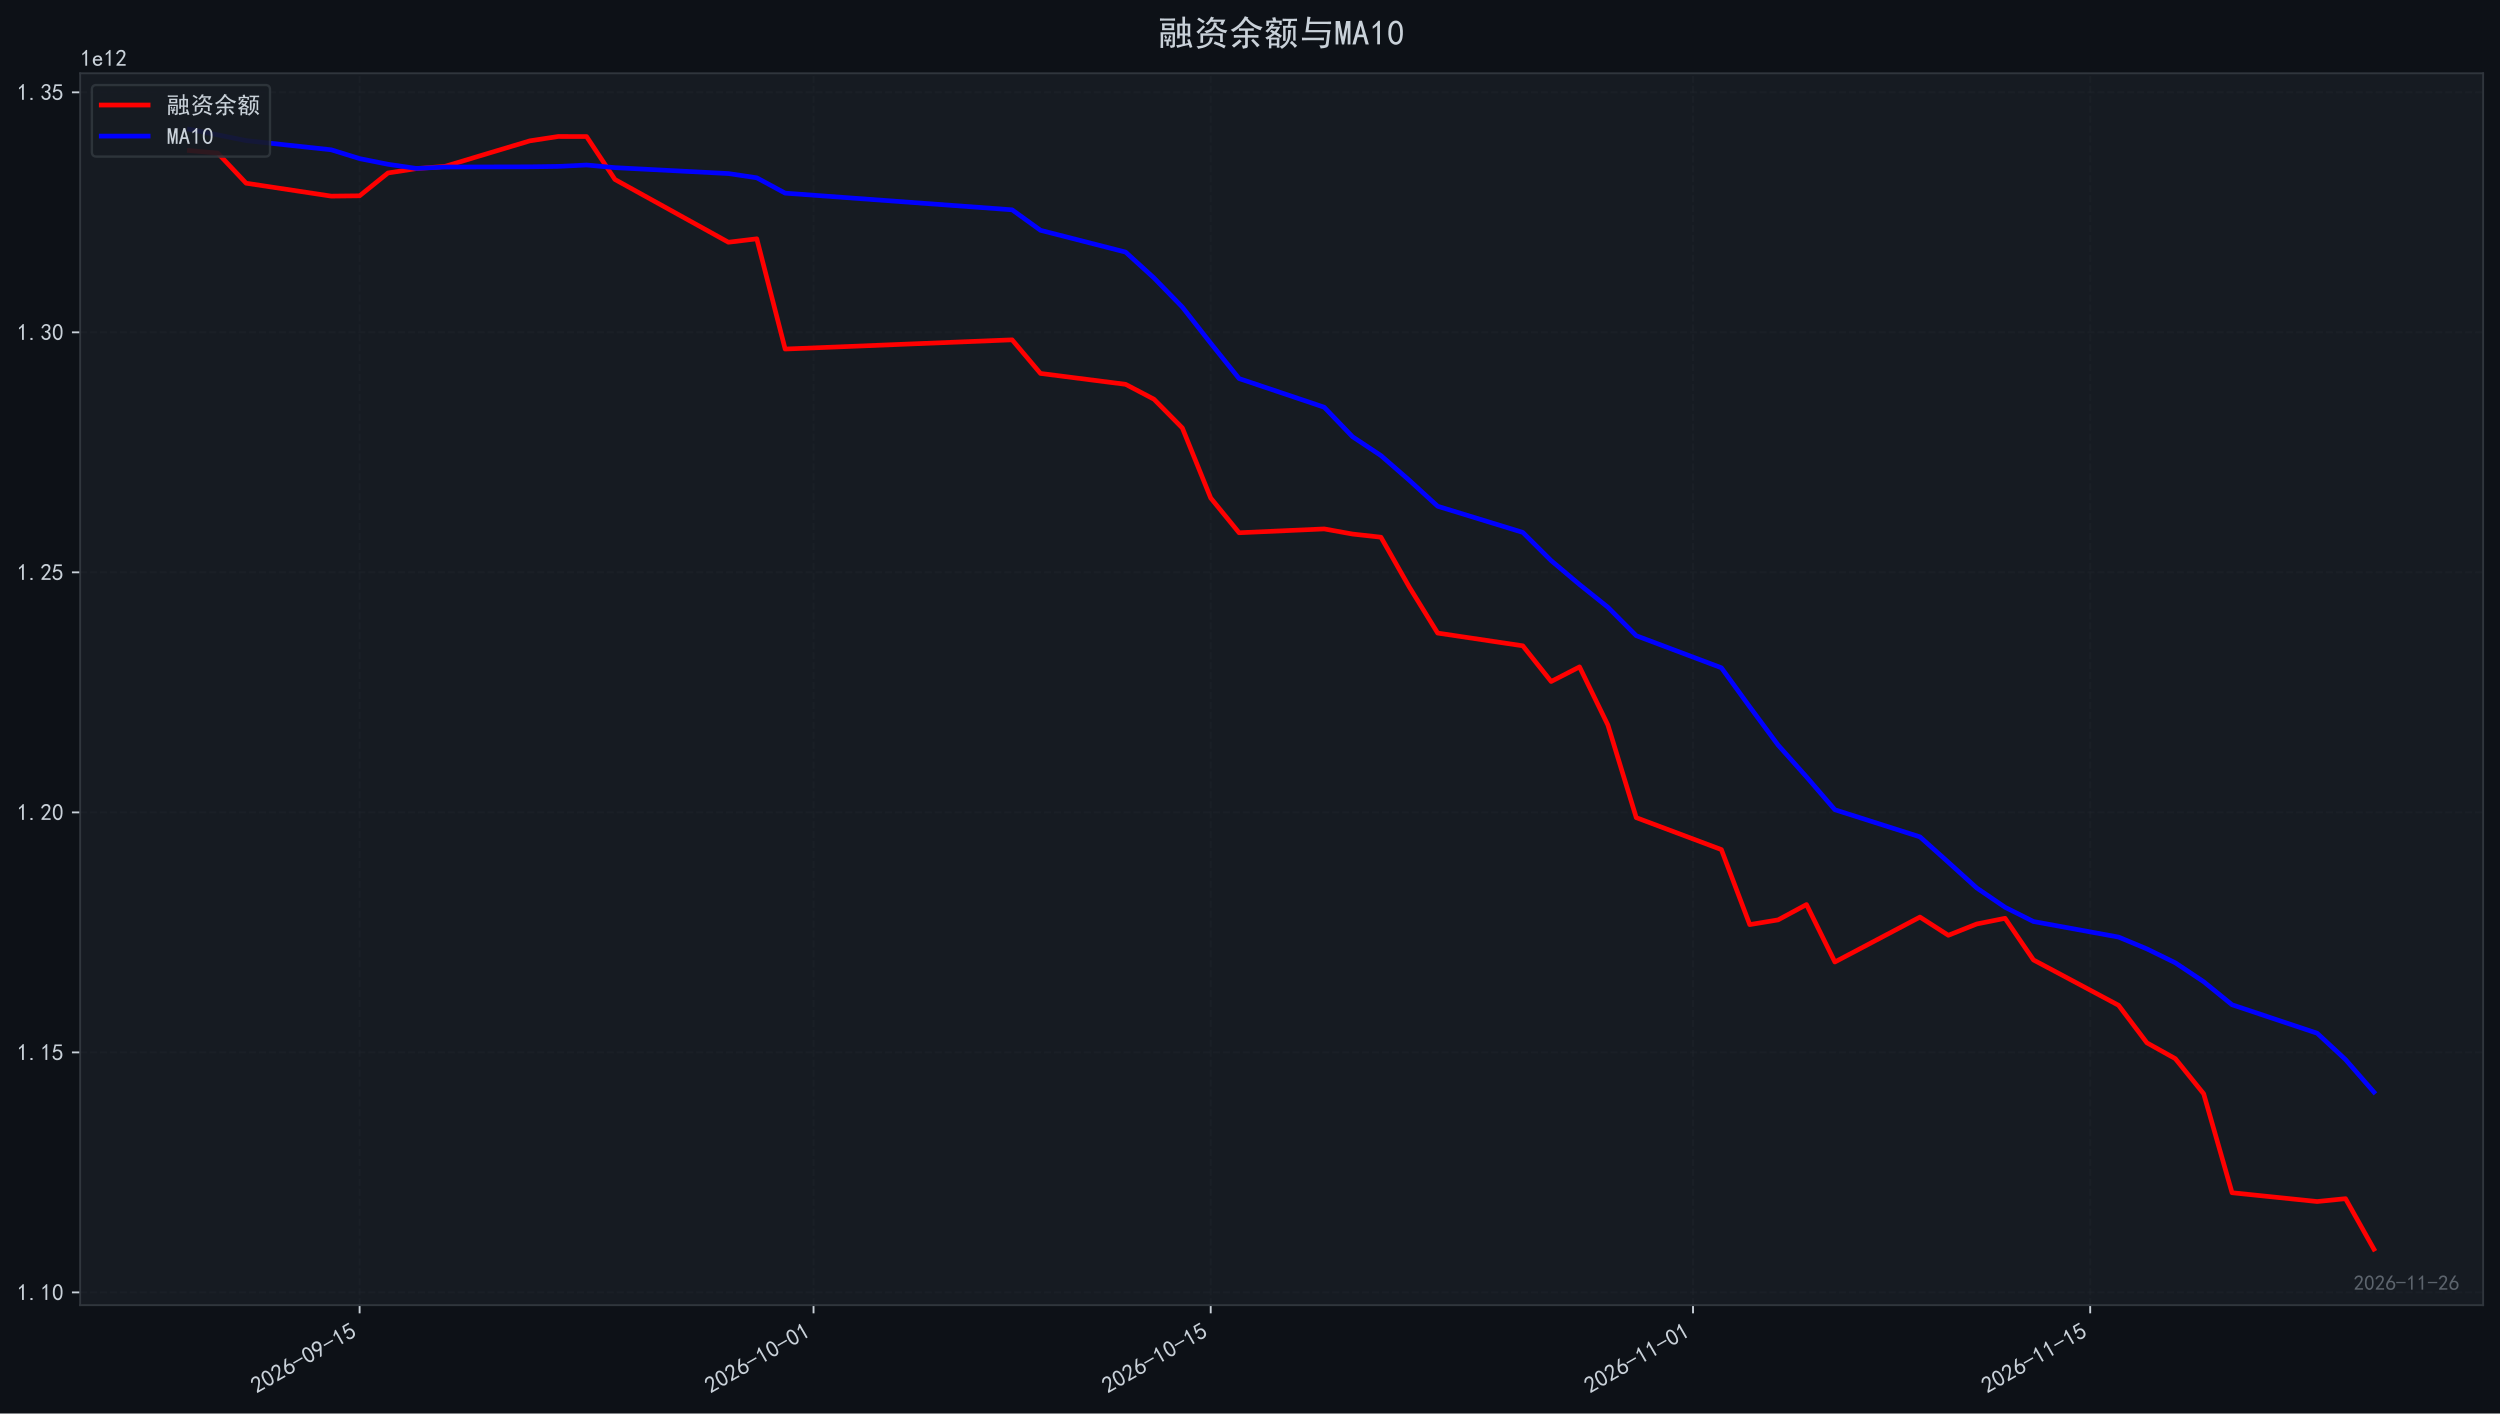
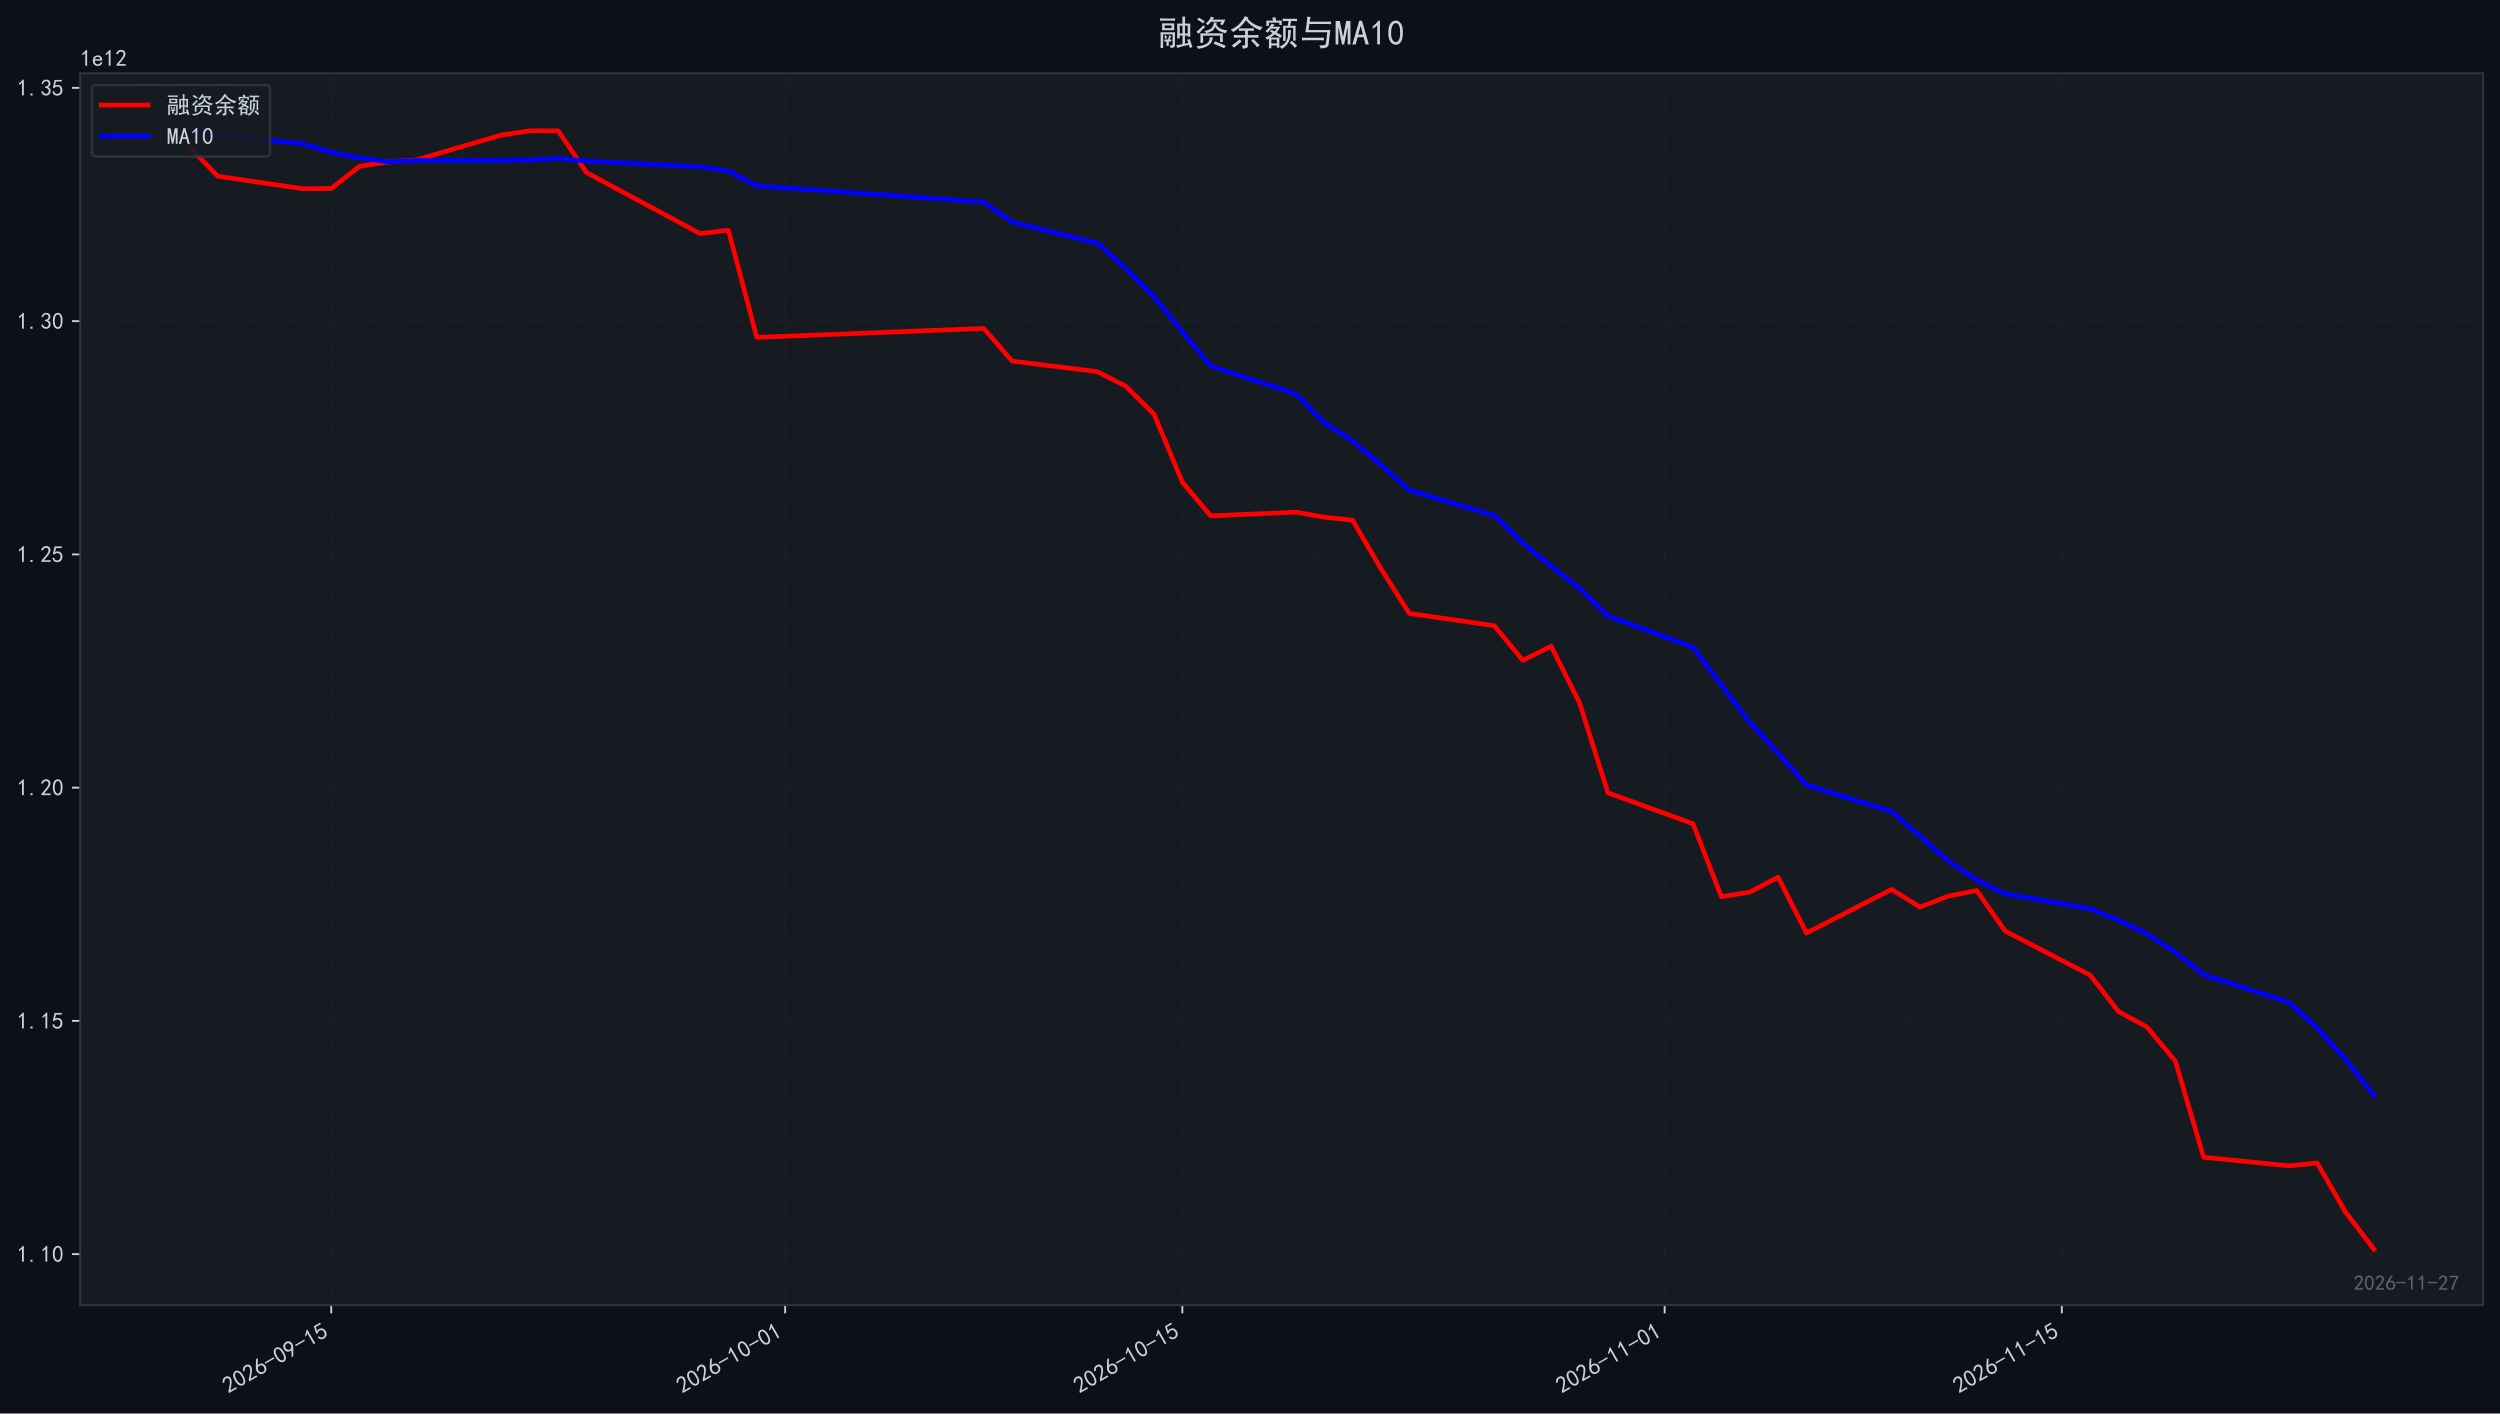
<svg xmlns="http://www.w3.org/2000/svg" xmlns:xlink="http://www.w3.org/1999/xlink" width="1066.68pt" height="603.107pt" viewBox="0 0 1066.68 603.107" version="1.1">
  <defs>
    <style type="text/css">*{stroke-linejoin: round; stroke-linecap: butt}</style>
  </defs>
  <g id="figure_1">
    <g id="patch_1">
      <path d="M 0 603.107  L 1066.68 603.107  L 1066.68 0  L 0 0  z " style="fill: #0d1117" />
    </g>
    <g id="axes_1">
      <g id="patch_2">
        <path d="M 34.2 556.87  L 1059.48 556.87  L 1059.48 31.27  L 34.2 31.27  z " style="fill: #161b22" />
      </g>
      <g id="matplotlib.axis_1">
        <g id="xtick_1">
          <g id="line2d_1">
-             <path d="M 153.433 556.87  L 153.433 31.27  " clip-path="url(#p09ead5ec60)" style="fill: none; stroke-dasharray: 2.96,1.28; stroke-dashoffset: 0; stroke: #21262d; stroke-opacity: 0.4; stroke-width: 0.8" />
+             <path d="M 141.328 556.87  L 141.328 31.27  " clip-path="url(#pc4d9a3f6e0)" style="fill: none; stroke-dasharray: 2.96,1.28; stroke-dashoffset: 0; stroke: #21262d; stroke-opacity: 0.4; stroke-width: 0.8" />
          </g>
          <g id="line2d_2">
            <defs>
-               <path id="md0b889166f" d="M 0 0  L 0 3.5  " style="stroke: #c9d1d9; stroke-width: 0.8" />
+               <path id="m292ae4ed28" d="M 0 0  L 0 3.5  " style="stroke: #c9d1d9; stroke-width: 0.8" />
            </defs>
            <g>
-               <use xlink:href="#md0b889166f" x="153.433" y="556.87" style="fill: #c9d1d9; stroke: #c9d1d9; stroke-width: 0.8" />
+               <use xlink:href="#m292ae4ed28" x="141.328" y="556.87" style="fill: #c9d1d9; stroke: #c9d1d9; stroke-width: 0.8" />
            </g>
          </g>
          <g id="text_1">
-             <g style="fill: #c9d1d9" transform="translate(109.5064 594.8242) rotate(-30) scale(0.1 -0.1)">
+             <g style="fill: #c9d1d9" transform="translate(97.40157 594.8242) rotate(-30) scale(0.1 -0.1)">
              <defs>
                <path id="SimHei-32" d="M 300 250  Q 325 625 650 925  Q 975 1225 1475 1862  Q 1975 2500 2125 2850  Q 2275 3200 2237 3450  Q 2200 3700 2000 3862  Q 1800 4025 1537 4000  Q 1275 3975 1037 3800  Q 800 3625 675 3275  L 200 3350  Q 400 3925 712 4187  Q 1025 4450 1450 4475  Q 1700 4500 1900 4462  Q 2100 4425 2312 4287  Q 2525 4150 2662 3875  Q 2800 3600 2762 3212  Q 2725 2825 2375 2287  Q 2025 1750 1025 600  L 2825 600  L 2825 150  L 300 150  L 300 250  z " transform="scale(0.015625)" />
                <path id="SimHei-30" d="M 225 2537  Q 250 3200 412 3587  Q 575 3975 875 4225  Q 1175 4475 1612 4475  Q 2050 4475 2375 4112  Q 2700 3750 2800 3200  Q 2900 2650 2862 1937  Q 2825 1225 2612 775  Q 2400 325 1975 150  Q 1550 -25 1125 187  Q 700 400 525 750  Q 350 1100 275 1487  Q 200 1875 225 2537  z M 750 2687  Q 675 2000 800 1462  Q 925 925 1212 700  Q 1500 475 1800 612  Q 2100 750 2237 1162  Q 2375 1575 2375 2062  Q 2375 2550 2337 2950  Q 2300 3350 2112 3675  Q 1925 4000 1612 4012  Q 1300 4025 1062 3700  Q 825 3375 750 2687  z " transform="scale(0.015625)" />
                <path id="SimHei-36" d="M 250 1612  Q 275 1975 387 2225  Q 500 2475 725 2850  L 1750 4450  L 2325 4450  L 1275 2800  Q 1950 2975 2350 2750  Q 2750 2525 2887 2237  Q 3025 1950 3037 1612  Q 3050 1275 2937 950  Q 2825 625 2537 362  Q 2250 100 1737 75  Q 1225 50 862 262  Q 500 475 362 862  Q 225 1250 250 1612  z M 1025 787  Q 1250 550 1625 525  Q 2000 500 2250 775  Q 2500 1050 2500 1575  Q 2500 2100 2187 2300  Q 1875 2500 1487 2450  Q 1100 2400 925 2075  Q 750 1750 775 1387  Q 800 1025 1025 787  z " transform="scale(0.015625)" />
                <path id="SimHei-2d" d="M 2975 2125  L 125 2125  L 125 2525  L 2975 2525  L 2975 2125  z " transform="scale(0.015625)" />
                <path id="SimHei-39" d="M 800 75  Q 1350 1000 1700 1750  Q 1075 1650 662 1912  Q 250 2175 162 2625  Q 75 3075 175 3437  Q 275 3800 487 4037  Q 700 4275 1000 4375  Q 1300 4475 1537 4475  Q 1775 4475 2025 4375  Q 2275 4275 2475 4075  Q 2675 3875 2750 3662  Q 2825 3450 2825 3112  Q 2825 2775 2575 2250  Q 2325 1725 1350 75  L 800 75  z M 662 2875  Q 700 2550 937 2337  Q 1175 2125 1450 2150  Q 1725 2175 1887 2300  Q 2050 2425 2200 2725  Q 2300 3100 2250 3362  Q 2200 3625 1987 3800  Q 1775 3975 1525 3975  Q 1375 4000 1137 3900  Q 900 3800 762 3500  Q 625 3200 662 2875  z " transform="scale(0.015625)" />
                <path id="SimHei-31" d="M 1400 3600  Q 1075 3275 575 2975  L 575 3450  Q 1200 3875 1600 4450  L 1900 4450  L 1900 150  L 1400 150  L 1400 3600  z " transform="scale(0.015625)" />
                <path id="SimHei-35" d="M 550 1325  Q 725 650 1150 575  Q 1575 500 1837 662  Q 2100 825 2212 1087  Q 2325 1350 2312 1675  Q 2300 2000 2137 2225  Q 1975 2450 1725 2525  Q 1475 2600 1162 2525  Q 850 2450 650 2175  L 225 2225  Q 275 2375 700 4375  L 2675 4375  L 2675 3925  L 1075 3925  Q 950 3250 825 2850  Q 1200 3025 1525 3012  Q 1850 3000 2150 2862  Q 2450 2725 2587 2487  Q 2725 2250 2787 2012  Q 2850 1775 2837 1500  Q 2825 1225 2725 937  Q 2625 650 2425 462  Q 2225 275 1937 162  Q 1650 50 1275 75  Q 900 100 562 350  Q 225 600 100 1200  L 550 1325  z " transform="scale(0.015625)" />
              </defs>
              <use xlink:href="#SimHei-32" />
              <use xlink:href="#SimHei-30" transform="translate(50 0)" />
              <use xlink:href="#SimHei-32" transform="translate(100 0)" />
              <use xlink:href="#SimHei-36" transform="translate(150 0)" />
              <use xlink:href="#SimHei-2d" transform="translate(200 0)" />
              <use xlink:href="#SimHei-30" transform="translate(250 0)" />
              <use xlink:href="#SimHei-39" transform="translate(300 0)" />
              <use xlink:href="#SimHei-2d" transform="translate(350 0)" />
              <use xlink:href="#SimHei-31" transform="translate(400 0)" />
              <use xlink:href="#SimHei-35" transform="translate(450 0)" />
            </g>
          </g>
        </g>
        <g id="xtick_2">
          <g id="line2d_3">
-             <path d="M 347.11 556.87  L 347.11 31.27  " clip-path="url(#p09ead5ec60)" style="fill: none; stroke-dasharray: 2.96,1.28; stroke-dashoffset: 0; stroke: #21262d; stroke-opacity: 0.4; stroke-width: 0.8" />
+             <path d="M 335.005 556.87  L 335.005 31.27  " clip-path="url(#pc4d9a3f6e0)" style="fill: none; stroke-dasharray: 2.96,1.28; stroke-dashoffset: 0; stroke: #21262d; stroke-opacity: 0.4; stroke-width: 0.8" />
          </g>
          <g id="line2d_4">
            <g>
-               <use xlink:href="#md0b889166f" x="347.11" y="556.87" style="fill: #c9d1d9; stroke: #c9d1d9; stroke-width: 0.8" />
+               <use xlink:href="#m292ae4ed28" x="335.005" y="556.87" style="fill: #c9d1d9; stroke: #c9d1d9; stroke-width: 0.8" />
            </g>
          </g>
          <g id="text_2">
-             <g style="fill: #c9d1d9" transform="translate(303.1839 594.8242) rotate(-30) scale(0.1 -0.1)">
+             <g style="fill: #c9d1d9" transform="translate(291.079 594.8242) rotate(-30) scale(0.1 -0.1)">
              <use xlink:href="#SimHei-32" />
              <use xlink:href="#SimHei-30" transform="translate(50 0)" />
              <use xlink:href="#SimHei-32" transform="translate(100 0)" />
              <use xlink:href="#SimHei-36" transform="translate(150 0)" />
              <use xlink:href="#SimHei-2d" transform="translate(200 0)" />
              <use xlink:href="#SimHei-31" transform="translate(250 0)" />
              <use xlink:href="#SimHei-30" transform="translate(300 0)" />
              <use xlink:href="#SimHei-2d" transform="translate(350 0)" />
              <use xlink:href="#SimHei-30" transform="translate(400 0)" />
              <use xlink:href="#SimHei-31" transform="translate(450 0)" />
            </g>
          </g>
        </g>
        <g id="xtick_3">
          <g id="line2d_5">
-             <path d="M 516.578 556.87  L 516.578 31.27  " clip-path="url(#p09ead5ec60)" style="fill: none; stroke-dasharray: 2.96,1.28; stroke-dashoffset: 0; stroke: #21262d; stroke-opacity: 0.4; stroke-width: 0.8" />
+             <path d="M 504.473 556.87  L 504.473 31.27  " clip-path="url(#pc4d9a3f6e0)" style="fill: none; stroke-dasharray: 2.96,1.28; stroke-dashoffset: 0; stroke: #21262d; stroke-opacity: 0.4; stroke-width: 0.8" />
          </g>
          <g id="line2d_6">
            <g>
-               <use xlink:href="#md0b889166f" x="516.578" y="556.87" style="fill: #c9d1d9; stroke: #c9d1d9; stroke-width: 0.8" />
+               <use xlink:href="#m292ae4ed28" x="504.473" y="556.87" style="fill: #c9d1d9; stroke: #c9d1d9; stroke-width: 0.8" />
            </g>
          </g>
          <g id="text_3">
-             <g style="fill: #c9d1d9" transform="translate(472.6516 594.8242) rotate(-30) scale(0.1 -0.1)">
+             <g style="fill: #c9d1d9" transform="translate(460.5468 594.8242) rotate(-30) scale(0.1 -0.1)">
              <use xlink:href="#SimHei-32" />
              <use xlink:href="#SimHei-30" transform="translate(50 0)" />
              <use xlink:href="#SimHei-32" transform="translate(100 0)" />
              <use xlink:href="#SimHei-36" transform="translate(150 0)" />
              <use xlink:href="#SimHei-2d" transform="translate(200 0)" />
              <use xlink:href="#SimHei-31" transform="translate(250 0)" />
              <use xlink:href="#SimHei-30" transform="translate(300 0)" />
              <use xlink:href="#SimHei-2d" transform="translate(350 0)" />
              <use xlink:href="#SimHei-31" transform="translate(400 0)" />
              <use xlink:href="#SimHei-35" transform="translate(450 0)" />
            </g>
          </g>
        </g>
        <g id="xtick_4">
          <g id="line2d_7">
-             <path d="M 722.36 556.87  L 722.36 31.27  " clip-path="url(#p09ead5ec60)" style="fill: none; stroke-dasharray: 2.96,1.28; stroke-dashoffset: 0; stroke: #21262d; stroke-opacity: 0.4; stroke-width: 0.8" />
+             <path d="M 710.255 556.87  L 710.255 31.27  " clip-path="url(#pc4d9a3f6e0)" style="fill: none; stroke-dasharray: 2.96,1.28; stroke-dashoffset: 0; stroke: #21262d; stroke-opacity: 0.4; stroke-width: 0.8" />
          </g>
          <g id="line2d_8">
            <g>
-               <use xlink:href="#md0b889166f" x="722.36" y="556.87" style="fill: #c9d1d9; stroke: #c9d1d9; stroke-width: 0.8" />
+               <use xlink:href="#m292ae4ed28" x="710.255" y="556.87" style="fill: #c9d1d9; stroke: #c9d1d9; stroke-width: 0.8" />
            </g>
          </g>
          <g id="text_4">
-             <g style="fill: #c9d1d9" transform="translate(678.4339 594.8242) rotate(-30) scale(0.1 -0.1)">
+             <g style="fill: #c9d1d9" transform="translate(666.3291 594.8242) rotate(-30) scale(0.1 -0.1)">
              <use xlink:href="#SimHei-32" />
              <use xlink:href="#SimHei-30" transform="translate(50 0)" />
              <use xlink:href="#SimHei-32" transform="translate(100 0)" />
              <use xlink:href="#SimHei-36" transform="translate(150 0)" />
              <use xlink:href="#SimHei-2d" transform="translate(200 0)" />
              <use xlink:href="#SimHei-31" transform="translate(250 0)" />
              <use xlink:href="#SimHei-31" transform="translate(300 0)" />
              <use xlink:href="#SimHei-2d" transform="translate(350 0)" />
              <use xlink:href="#SimHei-30" transform="translate(400 0)" />
              <use xlink:href="#SimHei-31" transform="translate(450 0)" />
            </g>
          </g>
        </g>
        <g id="xtick_5">
          <g id="line2d_9">
-             <path d="M 891.828 556.87  L 891.828 31.27  " clip-path="url(#p09ead5ec60)" style="fill: none; stroke-dasharray: 2.96,1.28; stroke-dashoffset: 0; stroke: #21262d; stroke-opacity: 0.4; stroke-width: 0.8" />
+             <path d="M 879.723 556.87  L 879.723 31.27  " clip-path="url(#pc4d9a3f6e0)" style="fill: none; stroke-dasharray: 2.96,1.28; stroke-dashoffset: 0; stroke: #21262d; stroke-opacity: 0.4; stroke-width: 0.8" />
          </g>
          <g id="line2d_10">
            <g>
-               <use xlink:href="#md0b889166f" x="891.828" y="556.87" style="fill: #c9d1d9; stroke: #c9d1d9; stroke-width: 0.8" />
+               <use xlink:href="#m292ae4ed28" x="879.723" y="556.87" style="fill: #c9d1d9; stroke: #c9d1d9; stroke-width: 0.8" />
            </g>
          </g>
          <g id="text_5">
-             <g style="fill: #c9d1d9" transform="translate(847.9017 594.8242) rotate(-30) scale(0.1 -0.1)">
+             <g style="fill: #c9d1d9" transform="translate(835.7968 594.8242) rotate(-30) scale(0.1 -0.1)">
              <use xlink:href="#SimHei-32" />
              <use xlink:href="#SimHei-30" transform="translate(50 0)" />
              <use xlink:href="#SimHei-32" transform="translate(100 0)" />
              <use xlink:href="#SimHei-36" transform="translate(150 0)" />
              <use xlink:href="#SimHei-2d" transform="translate(200 0)" />
              <use xlink:href="#SimHei-31" transform="translate(250 0)" />
              <use xlink:href="#SimHei-31" transform="translate(300 0)" />
              <use xlink:href="#SimHei-2d" transform="translate(350 0)" />
              <use xlink:href="#SimHei-31" transform="translate(400 0)" />
              <use xlink:href="#SimHei-35" transform="translate(450 0)" />
            </g>
          </g>
        </g>
      </g>
      <g id="matplotlib.axis_2">
        <g id="ytick_1">
          <g id="line2d_11">
-             <path d="M 34.2 551.441  L 1059.48 551.441  " clip-path="url(#p09ead5ec60)" style="fill: none; stroke-dasharray: 2.96,1.28; stroke-dashoffset: 0; stroke: #21262d; stroke-opacity: 0.4; stroke-width: 0.8" />
+             <path d="M 34.2 535.11  L 1059.48 535.11  " clip-path="url(#pc4d9a3f6e0)" style="fill: none; stroke-dasharray: 2.96,1.28; stroke-dashoffset: 0; stroke: #21262d; stroke-opacity: 0.4; stroke-width: 0.8" />
          </g>
          <g id="line2d_12">
            <defs>
-               <path id="m8098840270" d="M 0 0  L -3.5 0  " style="stroke: #c9d1d9; stroke-width: 0.8" />
+               <path id="meb72170794" d="M 0 0  L -3.5 0  " style="stroke: #c9d1d9; stroke-width: 0.8" />
            </defs>
            <g>
-               <use xlink:href="#m8098840270" x="34.2" y="551.441" style="fill: #c9d1d9; stroke: #c9d1d9; stroke-width: 0.8" />
+               <use xlink:href="#meb72170794" x="34.2" y="535.11" style="fill: #c9d1d9; stroke: #c9d1d9; stroke-width: 0.8" />
            </g>
          </g>
          <g id="text_6">
-             <g style="fill: #c9d1d9" transform="translate(7.2 554.879) scale(0.1 -0.1)">
+             <g style="fill: #c9d1d9" transform="translate(7.2 538.5475) scale(0.1 -0.1)">
              <defs>
                <path id="SimHei-2e" d="M 1075 125  L 500 125  L 500 675  L 1075 675  L 1075 125  z " transform="scale(0.015625)" />
              </defs>
              <use xlink:href="#SimHei-31" />
              <use xlink:href="#SimHei-2e" transform="translate(50 0)" />
              <use xlink:href="#SimHei-31" transform="translate(100 0)" />
              <use xlink:href="#SimHei-30" transform="translate(150 0)" />
            </g>
          </g>
        </g>
        <g id="ytick_2">
          <g id="line2d_13">
-             <path d="M 34.2 449.03  L 1059.48 449.03  " clip-path="url(#p09ead5ec60)" style="fill: none; stroke-dasharray: 2.96,1.28; stroke-dashoffset: 0; stroke: #21262d; stroke-opacity: 0.4; stroke-width: 0.8" />
+             <path d="M 34.2 435.587  L 1059.48 435.587  " clip-path="url(#pc4d9a3f6e0)" style="fill: none; stroke-dasharray: 2.96,1.28; stroke-dashoffset: 0; stroke: #21262d; stroke-opacity: 0.4; stroke-width: 0.8" />
          </g>
          <g id="line2d_14">
            <g>
-               <use xlink:href="#m8098840270" x="34.2" y="449.03" style="fill: #c9d1d9; stroke: #c9d1d9; stroke-width: 0.8" />
+               <use xlink:href="#meb72170794" x="34.2" y="435.587" style="fill: #c9d1d9; stroke: #c9d1d9; stroke-width: 0.8" />
            </g>
          </g>
          <g id="text_7">
-             <g style="fill: #c9d1d9" transform="translate(7.2 452.4677) scale(0.1 -0.1)">
+             <g style="fill: #c9d1d9" transform="translate(7.2 439.0242) scale(0.1 -0.1)">
              <use xlink:href="#SimHei-31" />
              <use xlink:href="#SimHei-2e" transform="translate(50 0)" />
              <use xlink:href="#SimHei-31" transform="translate(100 0)" />
              <use xlink:href="#SimHei-35" transform="translate(150 0)" />
            </g>
          </g>
        </g>
        <g id="ytick_3">
          <g id="line2d_15">
-             <path d="M 34.2 346.619  L 1059.48 346.619  " clip-path="url(#p09ead5ec60)" style="fill: none; stroke-dasharray: 2.96,1.28; stroke-dashoffset: 0; stroke: #21262d; stroke-opacity: 0.4; stroke-width: 0.8" />
+             <path d="M 34.2 336.063  L 1059.48 336.063  " clip-path="url(#pc4d9a3f6e0)" style="fill: none; stroke-dasharray: 2.96,1.28; stroke-dashoffset: 0; stroke: #21262d; stroke-opacity: 0.4; stroke-width: 0.8" />
          </g>
          <g id="line2d_16">
            <g>
-               <use xlink:href="#m8098840270" x="34.2" y="346.619" style="fill: #c9d1d9; stroke: #c9d1d9; stroke-width: 0.8" />
+               <use xlink:href="#meb72170794" x="34.2" y="336.063" style="fill: #c9d1d9; stroke: #c9d1d9; stroke-width: 0.8" />
            </g>
          </g>
          <g id="text_8">
-             <g style="fill: #c9d1d9" transform="translate(7.2 350.0564) scale(0.1 -0.1)">
+             <g style="fill: #c9d1d9" transform="translate(7.2 339.5009) scale(0.1 -0.1)">
              <use xlink:href="#SimHei-31" />
              <use xlink:href="#SimHei-2e" transform="translate(50 0)" />
              <use xlink:href="#SimHei-32" transform="translate(100 0)" />
              <use xlink:href="#SimHei-30" transform="translate(150 0)" />
            </g>
          </g>
        </g>
        <g id="ytick_4">
          <g id="line2d_17">
-             <path d="M 34.2 244.208  L 1059.48 244.208  " clip-path="url(#p09ead5ec60)" style="fill: none; stroke-dasharray: 2.96,1.28; stroke-dashoffset: 0; stroke: #21262d; stroke-opacity: 0.4; stroke-width: 0.8" />
+             <path d="M 34.2 236.54  L 1059.48 236.54  " clip-path="url(#pc4d9a3f6e0)" style="fill: none; stroke-dasharray: 2.96,1.28; stroke-dashoffset: 0; stroke: #21262d; stroke-opacity: 0.4; stroke-width: 0.8" />
          </g>
          <g id="line2d_18">
            <g>
-               <use xlink:href="#m8098840270" x="34.2" y="244.208" style="fill: #c9d1d9; stroke: #c9d1d9; stroke-width: 0.8" />
+               <use xlink:href="#meb72170794" x="34.2" y="236.54" style="fill: #c9d1d9; stroke: #c9d1d9; stroke-width: 0.8" />
            </g>
          </g>
          <g id="text_9">
-             <g style="fill: #c9d1d9" transform="translate(7.2 247.6451) scale(0.1 -0.1)">
+             <g style="fill: #c9d1d9" transform="translate(7.2 239.9776) scale(0.1 -0.1)">
              <use xlink:href="#SimHei-31" />
              <use xlink:href="#SimHei-2e" transform="translate(50 0)" />
              <use xlink:href="#SimHei-32" transform="translate(100 0)" />
              <use xlink:href="#SimHei-35" transform="translate(150 0)" />
            </g>
          </g>
        </g>
        <g id="ytick_5">
          <g id="line2d_19">
-             <path d="M 34.2 141.796  L 1059.48 141.796  " clip-path="url(#p09ead5ec60)" style="fill: none; stroke-dasharray: 2.96,1.28; stroke-dashoffset: 0; stroke: #21262d; stroke-opacity: 0.4; stroke-width: 0.8" />
+             <path d="M 34.2 137.017  L 1059.48 137.017  " clip-path="url(#pc4d9a3f6e0)" style="fill: none; stroke-dasharray: 2.96,1.28; stroke-dashoffset: 0; stroke: #21262d; stroke-opacity: 0.4; stroke-width: 0.8" />
          </g>
          <g id="line2d_20">
            <g>
-               <use xlink:href="#m8098840270" x="34.2" y="141.796" style="fill: #c9d1d9; stroke: #c9d1d9; stroke-width: 0.8" />
+               <use xlink:href="#meb72170794" x="34.2" y="137.017" style="fill: #c9d1d9; stroke: #c9d1d9; stroke-width: 0.8" />
            </g>
          </g>
          <g id="text_10">
-             <g style="fill: #c9d1d9" transform="translate(7.2 145.2338) scale(0.1 -0.1)">
+             <g style="fill: #c9d1d9" transform="translate(7.2 140.4542) scale(0.1 -0.1)">
              <defs>
                <path id="SimHei-33" d="M 250 1225  L 700 1300  Q 800 975 1025 762  Q 1250 550 1587 562  Q 1925 575 2125 837  Q 2325 1100 2300 1437  Q 2275 1775 2037 1962  Q 1800 2150 1275 2225  L 1275 2550  Q 1800 2600 2037 2825  Q 2275 3050 2250 3412  Q 2225 3775 1925 3937  Q 1625 4100 1287 3975  Q 950 3850 750 3275  L 300 3350  Q 450 3800 712 4100  Q 975 4400 1425 4450  Q 1875 4500 2212 4337  Q 2550 4175 2687 3837  Q 2825 3500 2725 3100  Q 2625 2700 2150 2400  Q 2500 2250 2687 1950  Q 2875 1650 2812 1162  Q 2750 675 2375 375  Q 2000 75 1525 87  Q 1050 100 700 387  Q 350 675 250 1225  z " transform="scale(0.015625)" />
              </defs>
              <use xlink:href="#SimHei-31" />
              <use xlink:href="#SimHei-2e" transform="translate(50 0)" />
              <use xlink:href="#SimHei-33" transform="translate(100 0)" />
              <use xlink:href="#SimHei-30" transform="translate(150 0)" />
            </g>
          </g>
        </g>
        <g id="ytick_6">
          <g id="line2d_21">
-             <path d="M 34.2 39.385  L 1059.48 39.385  " clip-path="url(#p09ead5ec60)" style="fill: none; stroke-dasharray: 2.96,1.28; stroke-dashoffset: 0; stroke: #21262d; stroke-opacity: 0.4; stroke-width: 0.8" />
+             <path d="M 34.2 37.493  L 1059.48 37.493  " clip-path="url(#pc4d9a3f6e0)" style="fill: none; stroke-dasharray: 2.96,1.28; stroke-dashoffset: 0; stroke: #21262d; stroke-opacity: 0.4; stroke-width: 0.8" />
          </g>
          <g id="line2d_22">
            <g>
-               <use xlink:href="#m8098840270" x="34.2" y="39.385" style="fill: #c9d1d9; stroke: #c9d1d9; stroke-width: 0.8" />
+               <use xlink:href="#meb72170794" x="34.2" y="37.493" style="fill: #c9d1d9; stroke: #c9d1d9; stroke-width: 0.8" />
            </g>
          </g>
          <g id="text_11">
-             <g style="fill: #c9d1d9" transform="translate(7.2 42.82245) scale(0.1 -0.1)">
+             <g style="fill: #c9d1d9" transform="translate(7.2 40.93092) scale(0.1 -0.1)">
              <use xlink:href="#SimHei-31" />
              <use xlink:href="#SimHei-2e" transform="translate(50 0)" />
              <use xlink:href="#SimHei-33" transform="translate(100 0)" />
              <use xlink:href="#SimHei-35" transform="translate(150 0)" />
            </g>
          </g>
        </g>
        <g id="text_12">
          <g style="fill: #c9d1d9" transform="translate(34.2 28.27031) scale(0.1 -0.1)">
            <defs>
              <path id="SimHei-65" d="M 2850 1075  Q 2800 625 2450 350  Q 2100 75 1625 75  Q 1025 75 637 462  Q 250 850 250 1525  Q 250 2200 637 2587  Q 1025 2975 1625 2975  Q 2150 2975 2487 2637  Q 2825 2300 2825 1525  L 800 1525  Q 800 975 1037 750  Q 1275 525 1625 525  Q 1900 525 2075 662  Q 2250 800 2300 1075  L 2850 1075  z M 2250 1925  Q 2200 2275 2025 2412  Q 1850 2550 1575 2550  Q 1325 2550 1125 2412  Q 925 2275 825 1925  L 2250 1925  z " transform="scale(0.015625)" />
            </defs>
            <use xlink:href="#SimHei-31" />
            <use xlink:href="#SimHei-65" transform="translate(50 0)" />
            <use xlink:href="#SimHei-31" transform="translate(100 0)" />
            <use xlink:href="#SimHei-32" transform="translate(150 0)" />
          </g>
        </g>
      </g>
      <g id="line2d_23">
-         <path d="M 80.804 64.244  L 92.908 65.322  L 105.013 78.169  L 141.328 83.685  L 153.433 83.541  L 165.538 73.801  L 177.642 71.942  L 189.747 71.006  L 226.062 60.092  L 238.167 58.234  L 250.271 58.265  L 262.376 76.577  L 310.796 103.354  L 322.9 101.892  L 335.005 148.923  L 431.844 144.995  L 443.949 159.335  L 480.263 163.986  L 492.368 170.339  L 504.473 182.603  L 516.578 212.488  L 528.683 227.31  L 564.997 225.675  L 577.102 227.866  L 589.207 229.212  L 601.312 250.478  L 613.417 270.116  L 649.731 275.551  L 661.836 290.766  L 673.941 284.541  L 686.046 309.364  L 698.151 348.869  L 734.465 362.498  L 746.57 394.503  L 758.675 392.486  L 770.78 385.949  L 782.884 410.449  L 819.199 391.29  L 831.304 399.064  L 843.409 394.24  L 855.513 391.812  L 867.618 409.573  L 903.933 428.931  L 916.038 444.956  L 928.142 451.697  L 940.247 466.691  L 952.352 508.904  L 988.667 512.662  L 1000.772 511.434  L 1012.876 532.979  " clip-path="url(#p09ead5ec60)" style="fill: none; stroke: #ff0000; stroke-width: 2; stroke-linecap: square" />
+         <path d="M 80.804 62.699  L 92.908 75.184  L 129.223 80.544  L 141.328 80.405  L 153.433 70.939  L 165.538 69.132  L 177.642 68.222  L 213.957 57.616  L 226.062 55.811  L 238.167 55.841  L 250.271 73.637  L 298.691 99.659  L 310.796 98.238  L 322.9 143.942  L 419.739 140.125  L 431.844 154.061  L 468.159 158.58  L 480.263 164.755  L 492.368 176.673  L 504.473 205.715  L 516.578 220.119  L 552.892 218.53  L 564.997 220.66  L 577.102 221.968  L 589.207 242.634  L 601.312 261.717  L 637.626 266.999  L 649.731 281.785  L 661.836 275.736  L 673.941 299.859  L 686.046 338.25  L 722.36 351.494  L 734.465 382.597  L 746.57 380.637  L 758.675 374.285  L 770.78 398.093  L 807.094 379.475  L 819.199 387.03  L 831.304 382.342  L 843.409 379.982  L 855.513 397.243  L 891.828 416.055  L 903.933 431.628  L 916.038 438.178  L 928.142 452.749  L 940.247 493.772  L 976.562 497.424  L 988.667 496.231  L 1000.772 517.169  L 1012.876 532.979  " clip-path="url(#pc4d9a3f6e0)" style="fill: none; stroke: #ff0000; stroke-width: 2; stroke-linecap: square" />
      </g>
      <g id="line2d_24">
-         <path d="M 80.804 55.161  L 92.908 57.565  L 105.013 59.999  L 141.328 63.921  L 153.433 67.674  L 165.538 70.093  L 177.642 71.867  L 189.747 71.269  L 226.062 71.178  L 238.167 71.004  L 250.271 70.406  L 262.376 71.531  L 310.796 74.05  L 322.9 75.87  L 335.005 82.409  L 431.844 89.528  L 443.949 98.267  L 480.263 107.565  L 492.368 118.59  L 504.473 131.027  L 516.578 146.449  L 528.683 161.522  L 564.997 173.754  L 577.102 186.352  L 589.207 194.381  L 601.312 204.929  L 613.417 216.007  L 649.731 227.164  L 661.836 239.206  L 673.941 249.4  L 686.046 259.088  L 698.151 271.244  L 734.465 284.926  L 746.57 301.59  L 758.675 317.917  L 770.78 331.464  L 782.884 345.497  L 819.199 357.071  L 831.304 367.901  L 843.409 378.871  L 855.513 387.116  L 867.618 393.186  L 903.933 399.83  L 916.038 404.875  L 928.142 410.796  L 940.247 418.87  L 952.352 428.716  L 988.667 440.853  L 1000.772 452.09  L 1012.876 465.964  " clip-path="url(#p09ead5ec60)" style="fill: none; stroke: #0000ff; stroke-width: 2; stroke-linecap: square" />
+         <path d="M 80.804 55.161  L 92.908 57.526  L 129.223 61.338  L 141.328 64.984  L 153.433 67.336  L 165.538 69.059  L 177.642 68.478  L 213.957 68.39  L 226.062 68.22  L 238.167 67.639  L 250.271 68.733  L 298.691 71.181  L 310.796 72.95  L 322.9 79.304  L 419.739 86.222  L 431.844 94.715  L 468.159 103.751  L 480.263 114.465  L 492.368 126.551  L 504.473 141.538  L 516.578 156.187  L 552.892 168.074  L 564.997 180.316  L 577.102 188.118  L 589.207 198.369  L 601.312 209.135  L 637.626 219.977  L 649.731 231.68  L 661.836 241.586  L 673.941 251.001  L 686.046 262.814  L 722.36 276.11  L 734.465 292.304  L 746.57 308.171  L 758.675 321.336  L 770.78 334.974  L 807.094 346.221  L 819.199 356.746  L 831.304 367.406  L 843.409 375.418  L 855.513 381.318  L 891.828 387.774  L 903.933 392.677  L 916.038 398.431  L 928.142 406.277  L 940.247 415.845  L 976.562 427.64  L 988.667 438.56  L 1000.772 452.043  L 1012.876 467.343  " clip-path="url(#pc4d9a3f6e0)" style="fill: none; stroke: #0000ff; stroke-width: 2; stroke-linecap: square" />
      </g>
      <g id="patch_3">
        <path d="M 34.2 556.87  L 34.2 31.27  " style="fill: none; stroke: #30363d; stroke-width: 0.8; stroke-linejoin: miter; stroke-linecap: square" />
      </g>
      <g id="patch_4">
        <path d="M 1059.48 556.87  L 1059.48 31.27  " style="fill: none; stroke: #30363d; stroke-width: 0.8; stroke-linejoin: miter; stroke-linecap: square" />
      </g>
      <g id="patch_5">
        <path d="M 34.2 556.87  L 1059.48 556.87  " style="fill: none; stroke: #30363d; stroke-width: 0.8; stroke-linejoin: miter; stroke-linecap: square" />
      </g>
      <g id="patch_6">
        <path d="M 34.2 31.27  L 1059.48 31.27  " style="fill: none; stroke: #30363d; stroke-width: 0.8; stroke-linejoin: miter; stroke-linecap: square" />
      </g>
      <g id="text_13">
        <g style="fill: #8b949e; opacity: 0.6" transform="translate(1004.227 550.4893) scale(0.09 -0.09)">
+           <defs>
+             <path id="SimHei-37" d="M 850 150  Q 1300 2050 2425 3925  L 275 3925  L 275 4375  L 2950 4375  L 2950 3950  Q 1775 2050 1400 150  L 850 150  z " transform="scale(0.015625)" />
+           </defs>
          <use xlink:href="#SimHei-32" />
          <use xlink:href="#SimHei-30" transform="translate(50 0)" />
          <use xlink:href="#SimHei-32" transform="translate(100 0)" />
          <use xlink:href="#SimHei-36" transform="translate(150 0)" />
          <use xlink:href="#SimHei-2d" transform="translate(200 0)" />
          <use xlink:href="#SimHei-31" transform="translate(250 0)" />
          <use xlink:href="#SimHei-31" transform="translate(300 0)" />
          <use xlink:href="#SimHei-2d" transform="translate(350 0)" />
          <use xlink:href="#SimHei-32" transform="translate(400 0)" />
-           <use xlink:href="#SimHei-36" transform="translate(450 0)" />
+           <use xlink:href="#SimHei-37" transform="translate(450 0)" />
        </g>
      </g>
      <g id="text_14">
        <g style="fill: #c9d1d9" transform="translate(494.34 19.27031) scale(0.15 -0.15)">
          <defs>
            <path id="SimHei-878d" d="M 5200 975  Q 5400 1025 5650 1125  Q 5775 775 5887 475  Q 6000 175 6150 -350  Q 5925 -425 5675 -500  Q 5575 -175 5500 50  Q 4825 -100 4362 -212  Q 3900 -325 3400 -500  Q 3325 -225 3200 0  Q 3575 25 4350 175  L 4350 1750  L 3850 1750  L 3850 1225  L 3375 1225  Q 3400 1975 3400 2675  Q 3400 3400 3375 3925  L 4350 3925  Q 4350 4925 4325 5200  L 4825 5200  Q 4800 4875 4800 3925  L 5775 3925  Q 5750 3325 5750 2700  Q 5750 2100 5775 1550  L 5300 1550  L 5300 1750  L 4800 1750  L 4800 250  Q 5075 325 5400 400  Q 5325 650 5200 975  z M 2025 -50  Q 2425 -50 2475 -12  Q 2525 25 2550 150  L 2550 1975  L 825 1975  L 825 -500  L 350 -500  Q 375 100 375 475  L 375 1400  Q 375 1850 350 2350  L 3000 2350  Q 2975 1950 2975 1450  L 2975 -25  Q 2975 -325 2787 -387  Q 2600 -450 2225 -525  Q 2125 -225 2025 -50  z M 625 2725  Q 650 3050 650 3350  Q 650 3675 625 3975  L 2850 3975  Q 2825 3675 2825 3350  Q 2825 3050 2850 2725  L 625 2725  z M 3000 4450  Q 2650 4475 2175 4475  L 1200 4475  Q 625 4475 250 4450  L 250 4875  Q 550 4850 1125 4850  L 2175 4850  Q 2700 4850 3000 4875  L 3000 4450  z M 2325 1675  Q 2175 1475 2000 1025  L 2325 1025  L 2325 675  L 1850 675  L 1850 -125  L 1425 -125  L 1425 675  L 1025 675  L 1025 1025  L 1700 1025  Q 1875 1500 1925 1825  Q 2100 1700 2325 1675  z M 5300 2125  L 5300 3550  L 4800 3550  L 4800 2125  L 5300 2125  z M 4350 2125  L 4350 3550  L 3850 3550  L 3850 2125  L 4350 2125  z M 2350 3100  L 2350 3600  L 1100 3600  L 1100 3100  L 2350 3100  z M 1575 1275  Q 1400 1225 1225 1150  Q 1150 1425 1025 1675  L 1325 1825  Q 1425 1550 1575 1275  z " transform="scale(0.015625)" />
            <path id="SimHei-8d44" d="M 5300 2150  Q 5275 1825 5275 1450  Q 5275 1075 5300 575  L 4800 575  L 4800 1725  L 1700 1725  L 1700 425  L 1200 425  Q 1225 1000 1225 1375  Q 1225 1775 1200 2150  L 5300 2150  z M 4225 4075  Q 4050 3775 4200 3562  Q 4350 3350 4612 3162  Q 4875 2975 5262 2850  Q 5650 2725 6125 2700  Q 5925 2425 5825 2175  Q 5200 2300 4712 2550  Q 4225 2800 3900 3350  Q 3675 2775 3250 2550  Q 2825 2325 2325 2175  Q 2125 2400 1925 2575  Q 2975 2775 3300 3175  Q 3625 3575 3650 4150  L 4225 4075  z M 3125 4250  Q 2825 3850 2550 3650  Q 2375 3825 2175 3950  Q 2475 4150 2737 4487  Q 3000 4825 3150 5200  Q 3375 5100 3700 5050  Q 3575 4825 3400 4650  L 5750 4650  Q 5675 4500 5300 3675  Q 5000 3750 4800 3775  Q 4925 4050 5025 4250  L 3125 4250  z M 3525 1375  Q 3400 1100 3337 825  Q 3275 550 3012 262  Q 2750 -25 2250 -275  Q 1750 -525 800 -675  Q 725 -425 500 -200  Q 1225 -175 1712 -12  Q 2200 150 2450 350  Q 2700 550 2812 837  Q 2925 1125 2925 1450  Q 3225 1400 3525 1375  z M 3825 700  Q 4300 525 4750 350  Q 5200 175 5825 -100  Q 5675 -300 5550 -600  Q 5075 -325 4612 -125  Q 4150 75 3625 250  Q 3750 450 3825 700  z M 2075 3325  Q 1450 2750 875 2050  Q 625 2325 475 2425  Q 1275 3050 1725 3625  Q 1850 3500 2075 3325  z M 1700 3975  Q 1300 4275 625 4675  Q 800 4850 925 5025  Q 1150 4875 2000 4350  Q 1850 4200 1700 3975  z " transform="scale(0.015625)" />
            <path id="SimHei-4f59" d="M 3850 3050  Q 4150 3050 4525 3075  L 4525 2600  Q 4225 2625 3850 2625  L 3450 2625  L 3450 1825  L 4475 1825  Q 5050 1825 5375 1850  L 5375 1350  Q 5025 1375 4500 1375  L 3450 1375  L 3450 -75  Q 3450 -450 3187 -525  Q 2925 -600 2550 -650  Q 2525 -425 2350 -50  Q 2825 -75 2887 -25  Q 2950 25 2950 175  L 2950 1375  L 1800 1375  Q 1225 1375 900 1350  L 900 1850  Q 1200 1825 1800 1825  L 2950 1825  L 2950 2625  L 2550 2625  Q 2325 2625 1825 2600  L 1825 3075  Q 2225 3050 2525 3050  L 3850 3050  z M 3400 4850  Q 4450 3575 6150 3300  Q 5925 3150 5750 2700  Q 4150 3250 3100 4550  Q 2375 3350 800 2400  Q 450 2725 325 2800  Q 1475 3325 2112 4100  Q 2750 4875 2900 5275  Q 3150 5175 3550 5050  L 3400 4850  z M 2325 700  Q 2075 500 1625 112  Q 1175 -275 925 -450  Q 725 -225 525 -50  Q 1600 675 1900 1075  Q 2100 875 2325 700  z M 4400 1175  Q 4750 850 5025 550  L 5600 0  Q 5375 -175 5125 -400  Q 4875 25 4050 850  Q 4200 950 4400 1175  z " transform="scale(0.015625)" />
            <path id="SimHei-989d" d="M 1925 3700  Q 1725 3550 1550 3350  L 2950 3350  Q 2875 3150 2700 2875  Q 2525 2600 2300 2300  Q 2500 2200 2712 2075  Q 2925 1950 3275 1725  Q 3125 1575 2950 1325  Q 2700 1525 2475 1662  Q 2250 1800 1950 1950  Q 1575 1650 1150 1375  L 2800 1375  Q 2775 950 2775 500  Q 2775 50 2800 -450  L 2325 -450  L 2325 -50  L 1325 -50  L 1325 -575  L 875 -575  Q 900 -75 900 275  L 900 1175  Q 675 1075 550 1000  Q 400 1225 225 1400  Q 625 1550 975 1762  Q 1325 1975 1550 2200  Q 1300 2350 1075 2475  Q 1175 2625 1350 2800  Q 1625 2650 1925 2500  Q 2150 2750 2300 3000  L 1300 3000  Q 1200 2875 1025 2687  Q 850 2500 650 2275  Q 475 2425 250 2575  Q 650 2875 937 3237  Q 1225 3600 1375 3925  Q 1650 3800 1925 3700  z M 4150 4400  Q 3775 4400 3375 4375  L 3375 4825  Q 3750 4800 4200 4800  L 5300 4800  Q 5600 4800 6000 4825  L 6000 4375  Q 5625 4400 5300 4400  L 4950 4400  Q 4850 3975 4725 3525  L 5750 3525  Q 5725 3125 5725 2775  L 5725 1625  Q 5725 1300 5750 825  L 5300 825  L 5300 3175  L 3925 3175  L 3925 800  L 3450 800  Q 3475 1275 3475 1650  L 3475 2800  Q 3475 3175 3450 3525  L 4300 3525  Q 4400 4025 4450 4400  L 4150 4400  z M 2050 5100  Q 2100 4825 2200 4475  L 3225 4475  Q 3200 4275 3200 4075  Q 3200 3875 3225 3675  L 2775 3675  L 2775 4100  L 875 4100  L 875 3500  L 400 3500  Q 425 3775 425 4000  Q 425 4250 400 4475  L 1650 4475  Q 1550 4750 1475 5000  Q 1800 5050 2050 5100  z M 4925 2725  Q 4850 2425 4837 2025  Q 4825 1625 4712 1175  Q 4600 725 4262 250  Q 3925 -225 3250 -675  Q 3050 -425 2850 -250  Q 3375 -25 3687 262  Q 4000 550 4162 937  Q 4325 1325 4350 1750  Q 4375 2175 4375 2775  Q 4575 2750 4925 2725  z M 2325 325  L 2325 1025  L 1325 1025  L 1325 325  L 2325 325  z M 5075 800  Q 5300 575 5487 400  Q 5675 225 6025 -100  Q 5800 -275 5600 -500  Q 5450 -275 5275 -87  Q 5100 100 4675 400  Q 4875 575 5075 800  z " transform="scale(0.015625)" />
            <path id="SimHei-4e0e" d="M 5350 100  Q 5275 -300 4925 -425  Q 4575 -550 3900 -600  Q 3875 -375 3650 -25  Q 4375 -50 4575 0  Q 4775 50 4837 225  Q 4900 400 5100 2350  L 1125 2350  Q 1450 4350 1475 5200  Q 1800 5150 2075 5125  Q 1975 4825 1900 4275  L 4900 4275  Q 5400 4275 5800 4300  L 5800 3825  Q 5400 3850 4950 3850  L 1850 3850  L 1700 2750  L 5675 2750  Q 5625 2450 5575 2050  L 5350 100  z M 3675 1350  Q 4125 1350 4500 1375  L 4500 875  Q 4125 900 3850 900  L 1450 900  Q 1000 900 500 875  L 500 1375  Q 1000 1350 1450 1350  L 3675 1350  z " transform="scale(0.015625)" />
            <path id="SimHei-4d" d="M 2925 125  L 2425 125  L 2425 3175  L 2375 3175  L 1775 125  L 1375 125  L 775 3175  L 725 3175  L 725 125  L 225 125  L 225 4400  L 1000 4400  L 1550 1575  L 1600 1575  L 2150 4400  L 2925 4400  L 2925 125  z " transform="scale(0.015625)" />
            <path id="SimHei-41" d="M 3075 125  L 2475 125  L 2125 1450  L 1025 1450  L 675 125  L 75 125  L 1325 4450  L 1825 4450  L 3075 125  z M 2000 1925  L 1600 3450  L 1550 3450  L 1150 1925  L 2000 1925  z " transform="scale(0.015625)" />
          </defs>
          <use xlink:href="#SimHei-878d" />
          <use xlink:href="#SimHei-8d44" transform="translate(100 0)" />
          <use xlink:href="#SimHei-4f59" transform="translate(200 0)" />
          <use xlink:href="#SimHei-989d" transform="translate(300 0)" />
          <use xlink:href="#SimHei-4e0e" transform="translate(400 0)" />
          <use xlink:href="#SimHei-4d" transform="translate(500 0)" />
          <use xlink:href="#SimHei-41" transform="translate(550 0)" />
          <use xlink:href="#SimHei-31" transform="translate(600 0)" />
          <use xlink:href="#SimHei-30" transform="translate(650 0)" />
        </g>
      </g>
      <g id="legend_1">
        <g id="patch_7">
          <path d="M 41.2 66.817  L 113.2 66.817  Q 115.2 66.817 115.2 64.817  L 115.2 38.27  Q 115.2 36.27 113.2 36.27  L 41.2 36.27  Q 39.2 36.27 39.2 38.27  L 39.2 64.817  Q 39.2 66.817 41.2 66.817  z " style="fill: #161b22; opacity: 0.9; stroke: #30363d; stroke-linejoin: miter" />
        </g>
        <g id="line2d_25">
          <path d="M 43.2 44.817  L 53.2 44.817  L 63.2 44.817  " style="fill: none; stroke: #ff0000; stroke-width: 2; stroke-linecap: square" />
        </g>
        <g id="text_15">
          <g style="fill: #c9d1d9" transform="translate(71.2 48.31719) scale(0.1 -0.1)">
            <use xlink:href="#SimHei-878d" />
            <use xlink:href="#SimHei-8d44" transform="translate(100 0)" />
            <use xlink:href="#SimHei-4f59" transform="translate(200 0)" />
            <use xlink:href="#SimHei-989d" transform="translate(300 0)" />
          </g>
        </g>
        <g id="line2d_26">
          <path d="M 43.2 58.067  L 53.2 58.067  L 63.2 58.067  " style="fill: none; stroke: #0000ff; stroke-width: 2; stroke-linecap: square" />
        </g>
        <g id="text_16">
          <g style="fill: #c9d1d9" transform="translate(71.2 61.56719) scale(0.1 -0.1)">
            <use xlink:href="#SimHei-4d" />
            <use xlink:href="#SimHei-41" transform="translate(50 0)" />
            <use xlink:href="#SimHei-31" transform="translate(100 0)" />
            <use xlink:href="#SimHei-30" transform="translate(150 0)" />
          </g>
        </g>
      </g>
    </g>
  </g>
  <defs>
-     <clipPath id="p09ead5ec60">
+     <clipPath id="pc4d9a3f6e0">
      <rect x="34.2" y="31.27" width="1025.28" height="525.6" />
    </clipPath>
  </defs>
</svg>
